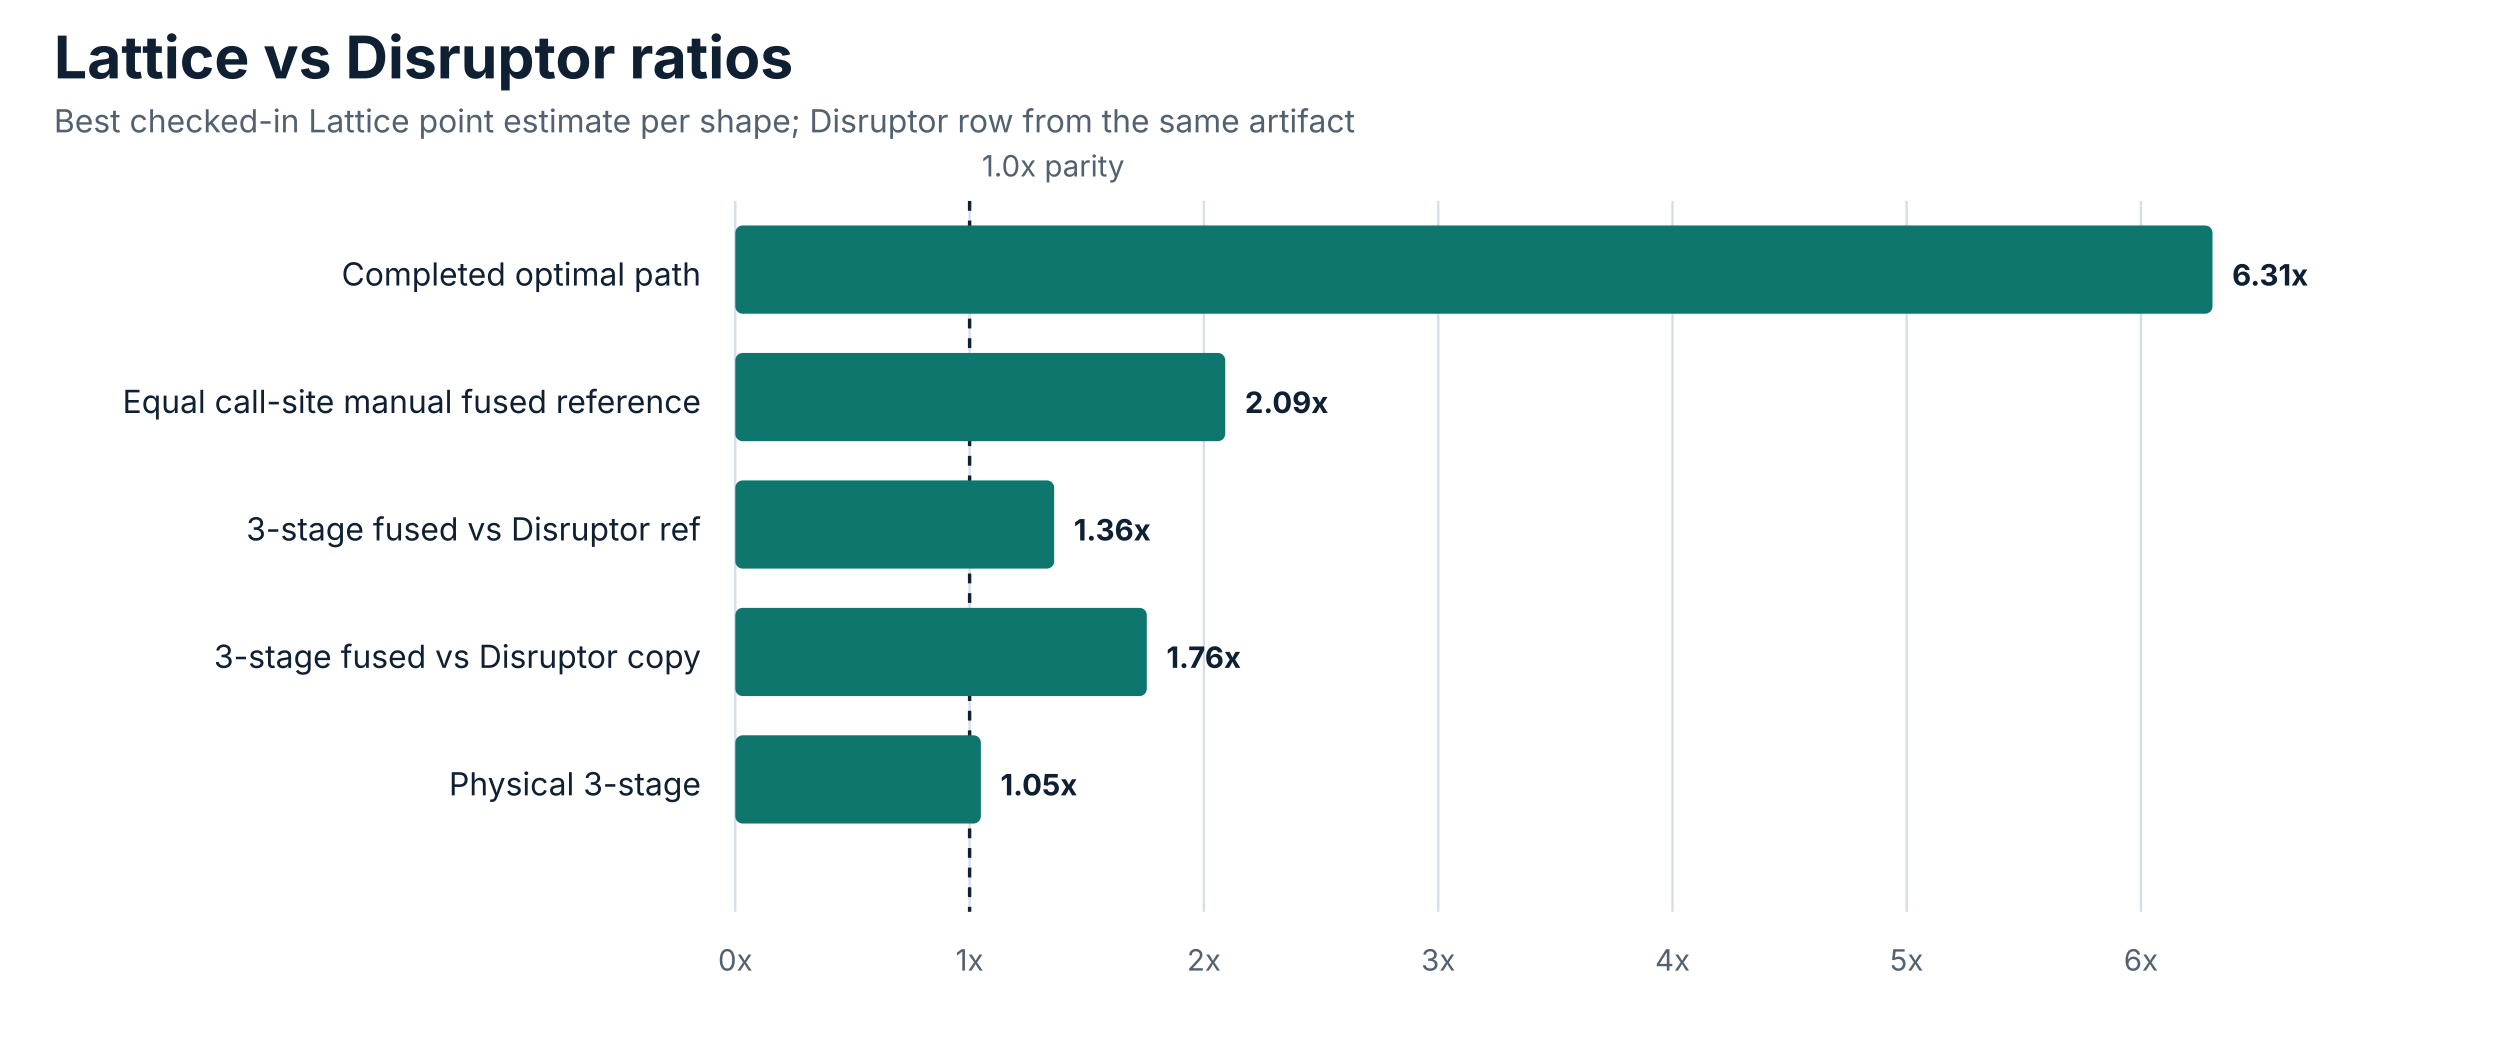
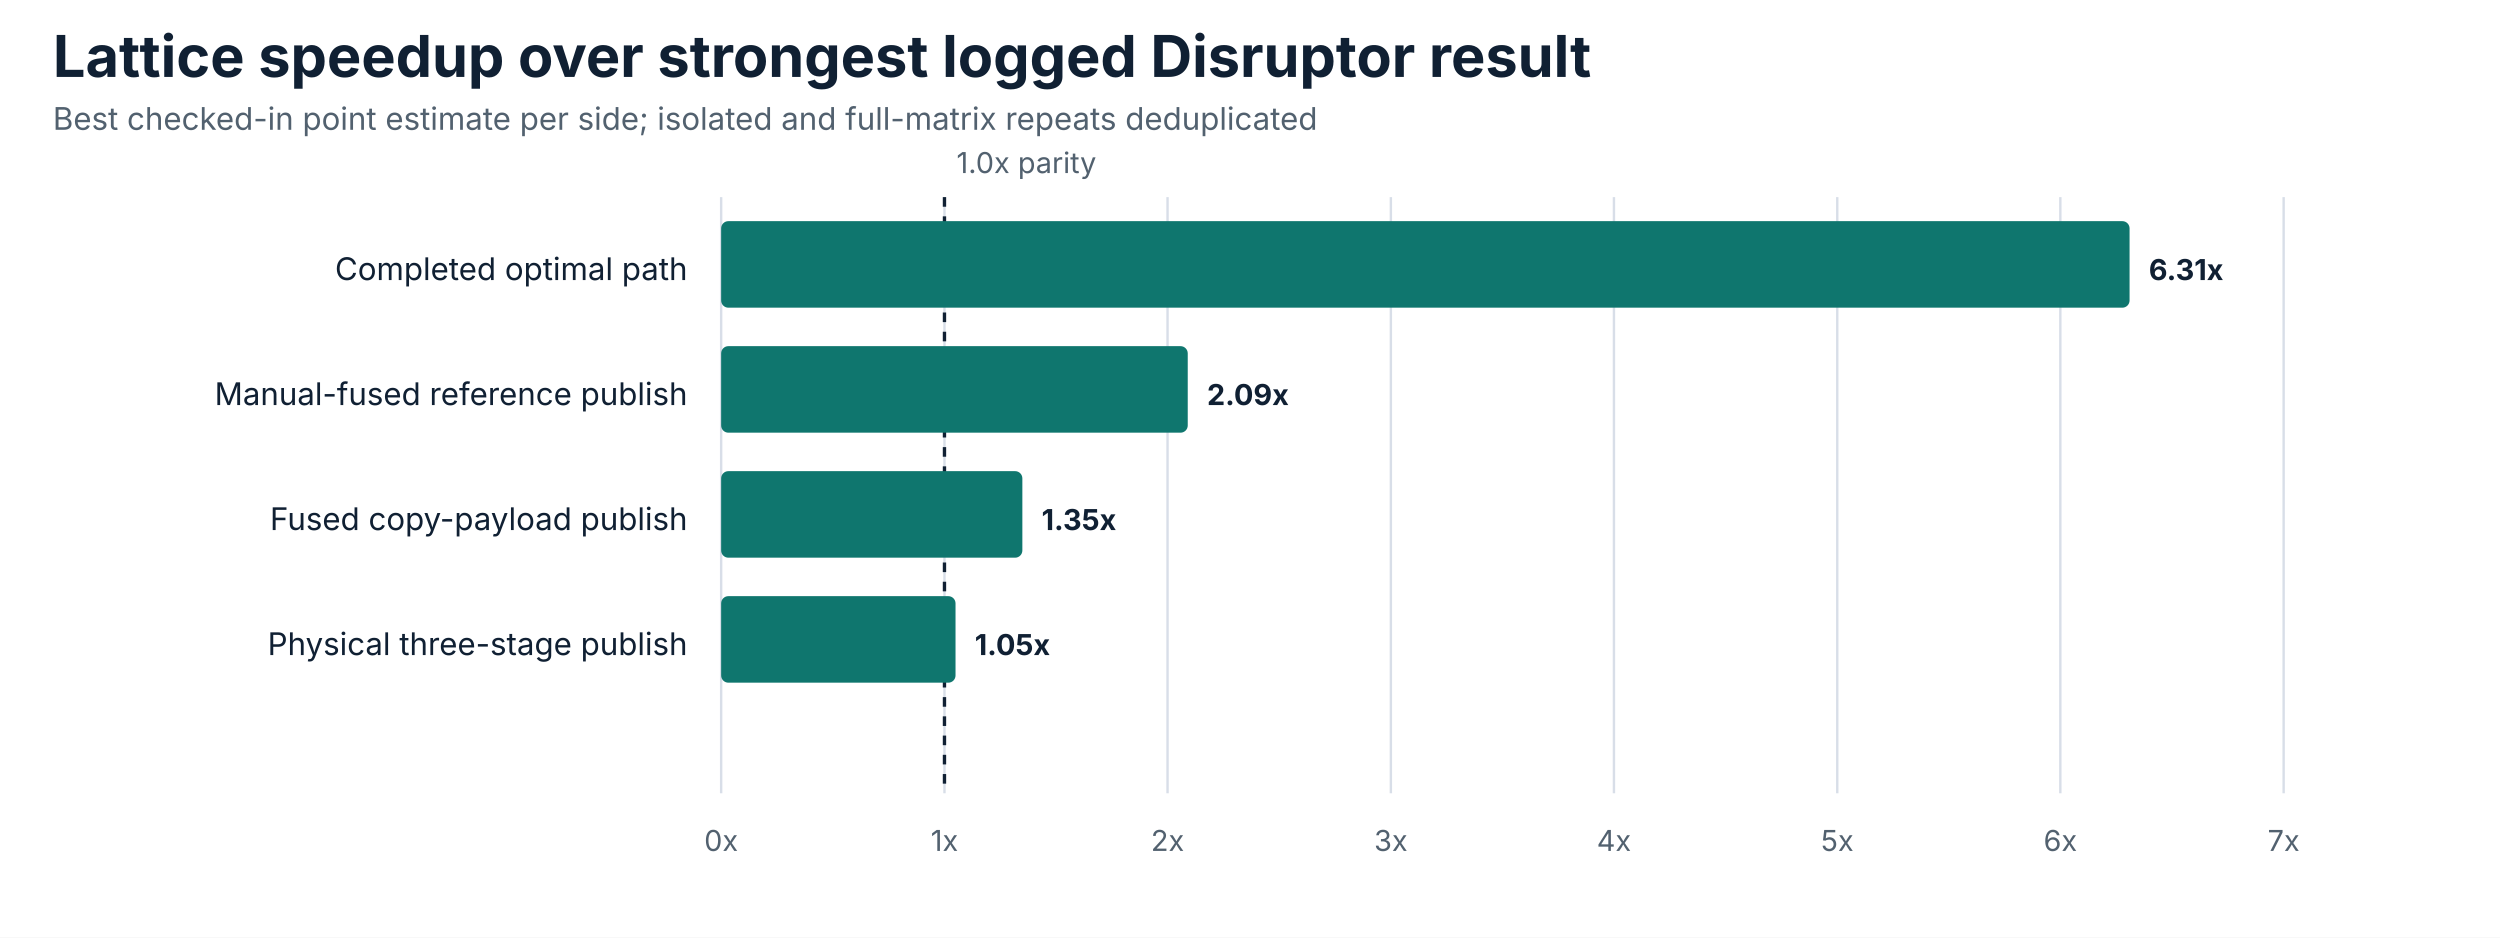
- <svg xmlns="http://www.w3.org/2000/svg" width="1020" height="430" viewBox="0 0 1020 430">
+ <svg xmlns="http://www.w3.org/2000/svg" width="1040" height="390" viewBox="0 0 1040 390">
  <style>text{font-family:Inter,Segoe UI,Arial,sans-serif;fill:#102033}.title{font-size:24px;font-weight:700}.sub{font-size:13px;fill:#52616f}.axis{font-size:12px;fill:#52616f}.label{font-size:13px}.value{font-size:12px;font-weight:700}.grid{stroke:#d8dee8;stroke-width:1}</style>
-   <rect width="1020" height="430" fill="white" />
-   <text class="title" x="22" y="32">Lattice vs Disruptor ratios</text>
-   <text class="sub" x="22" y="54">Best checked-in Lattice point estimate per shape; Disruptor row from the same artifact</text>
-   <line class="grid" x1="300.0" y1="82" x2="300.0" y2="372" />
-   <text class="axis" x="300.0" y="396" text-anchor="middle">0x</text>
-   <line class="grid" x1="395.6" y1="82" x2="395.6" y2="372" />
-   <text class="axis" x="395.6" y="396" text-anchor="middle">1x</text>
-   <line class="grid" x1="491.2" y1="82" x2="491.2" y2="372" />
-   <text class="axis" x="491.2" y="396" text-anchor="middle">2x</text>
-   <line class="grid" x1="586.8" y1="82" x2="586.8" y2="372" />
-   <text class="axis" x="586.8" y="396" text-anchor="middle">3x</text>
-   <line class="grid" x1="682.4" y1="82" x2="682.4" y2="372" />
-   <text class="axis" x="682.4" y="396" text-anchor="middle">4x</text>
-   <line class="grid" x1="777.9" y1="82" x2="777.9" y2="372" />
-   <text class="axis" x="777.9" y="396" text-anchor="middle">5x</text>
-   <line class="grid" x1="873.5" y1="82" x2="873.5" y2="372" />
-   <text class="axis" x="873.5" y="396" text-anchor="middle">6x</text>
-   <line x1="395.6" y1="82" x2="395.6" y2="372" stroke="#102033" stroke-width="1.4" stroke-dasharray="4 4" />
+   <rect width="1040" height="390" fill="white" />
+   <text class="title" x="22" y="32">Lattice speedup over strongest logged Disruptor result</text>
+   <text class="sub" x="22" y="54">Best checked-in point estimate per side; isolated and full-matrix repeats deduplicated</text>
+   <line class="grid" x1="300.0" y1="82" x2="300.0" y2="330" />
+   <text class="axis" x="300.0" y="354" text-anchor="middle">0x</text>
+   <line class="grid" x1="392.9" y1="82" x2="392.9" y2="330" />
+   <text class="axis" x="392.9" y="354" text-anchor="middle">1x</text>
+   <line class="grid" x1="485.7" y1="82" x2="485.7" y2="330" />
+   <text class="axis" x="485.7" y="354" text-anchor="middle">2x</text>
+   <line class="grid" x1="578.6" y1="82" x2="578.6" y2="330" />
+   <text class="axis" x="578.6" y="354" text-anchor="middle">3x</text>
+   <line class="grid" x1="671.4" y1="82" x2="671.4" y2="330" />
+   <text class="axis" x="671.4" y="354" text-anchor="middle">4x</text>
+   <line class="grid" x1="764.3" y1="82" x2="764.3" y2="330" />
+   <text class="axis" x="764.3" y="354" text-anchor="middle">5x</text>
+   <line class="grid" x1="857.1" y1="82" x2="857.1" y2="330" />
+   <text class="axis" x="857.1" y="354" text-anchor="middle">6x</text>
+   <line class="grid" x1="950.0" y1="82" x2="950.0" y2="330" />
+   <text class="axis" x="950.0" y="354" text-anchor="middle">7x</text>
+   <line x1="392.9" y1="82" x2="392.9" y2="330" stroke="#102033" stroke-width="1.4" stroke-dasharray="4 4" />
+   <text class="axis" x="397.9" y="72">1.0x parity</text>
  <text class="label" x="286" y="116.5" text-anchor="end">Completed optimal path</text>
-   <rect x="300" y="92" width="602.7" height="36" rx="3" fill="#0f766e" />
-   <text class="value" x="910.7" y="116.5">6.31x</text>
-   <text class="label" x="286" y="168.5" text-anchor="end">Equal call-site manual fused reference</text>
-   <rect x="300" y="144" width="199.9" height="36" rx="3" fill="#0f766e" />
-   <text class="value" x="507.9" y="168.5">2.09x</text>
-   <text class="label" x="286" y="220.5" text-anchor="end">3-stage fused vs Disruptor ref</text>
-   <rect x="300" y="196" width="130.1" height="36" rx="3" fill="#0f766e" />
-   <text class="value" x="438.1" y="220.5">1.36x</text>
-   <text class="label" x="286" y="272.5" text-anchor="end">3-stage fused vs Disruptor copy</text>
-   <rect x="300" y="248" width="167.9" height="36" rx="3" fill="#0f766e" />
-   <text class="value" x="475.9" y="272.5">1.76x</text>
-   <text class="label" x="286" y="324.5" text-anchor="end">Physical 3-stage</text>
-   <rect x="300" y="300" width="100.2" height="36" rx="3" fill="#0f766e" />
-   <text class="value" x="408.2" y="324.5">1.05x</text>
-   <text class="axis" x="400.6" y="72">1.0x parity</text>
+   <rect x="300" y="92" width="585.9" height="36" rx="3" fill="#0f766e" />
+   <text class="value" x="893.9" y="116.5">6.31x</text>
+   <text class="label" x="286" y="168.5" text-anchor="end">Manual-fused reference publish</text>
+   <rect x="300" y="144" width="194.1" height="36" rx="3" fill="#0f766e" />
+   <text class="value" x="502.1" y="168.5">2.09x</text>
+   <text class="label" x="286" y="220.5" text-anchor="end">Fused copy-payload publish</text>
+   <rect x="300" y="196" width="125.3" height="36" rx="3" fill="#0f766e" />
+   <text class="value" x="433.3" y="220.5">1.35x</text>
+   <text class="label" x="286" y="272.5" text-anchor="end">Physical three-stage publish</text>
+   <rect x="300" y="248" width="97.5" height="36" rx="3" fill="#0f766e" />
+   <text class="value" x="405.5" y="272.5">1.05x</text>
</svg>
